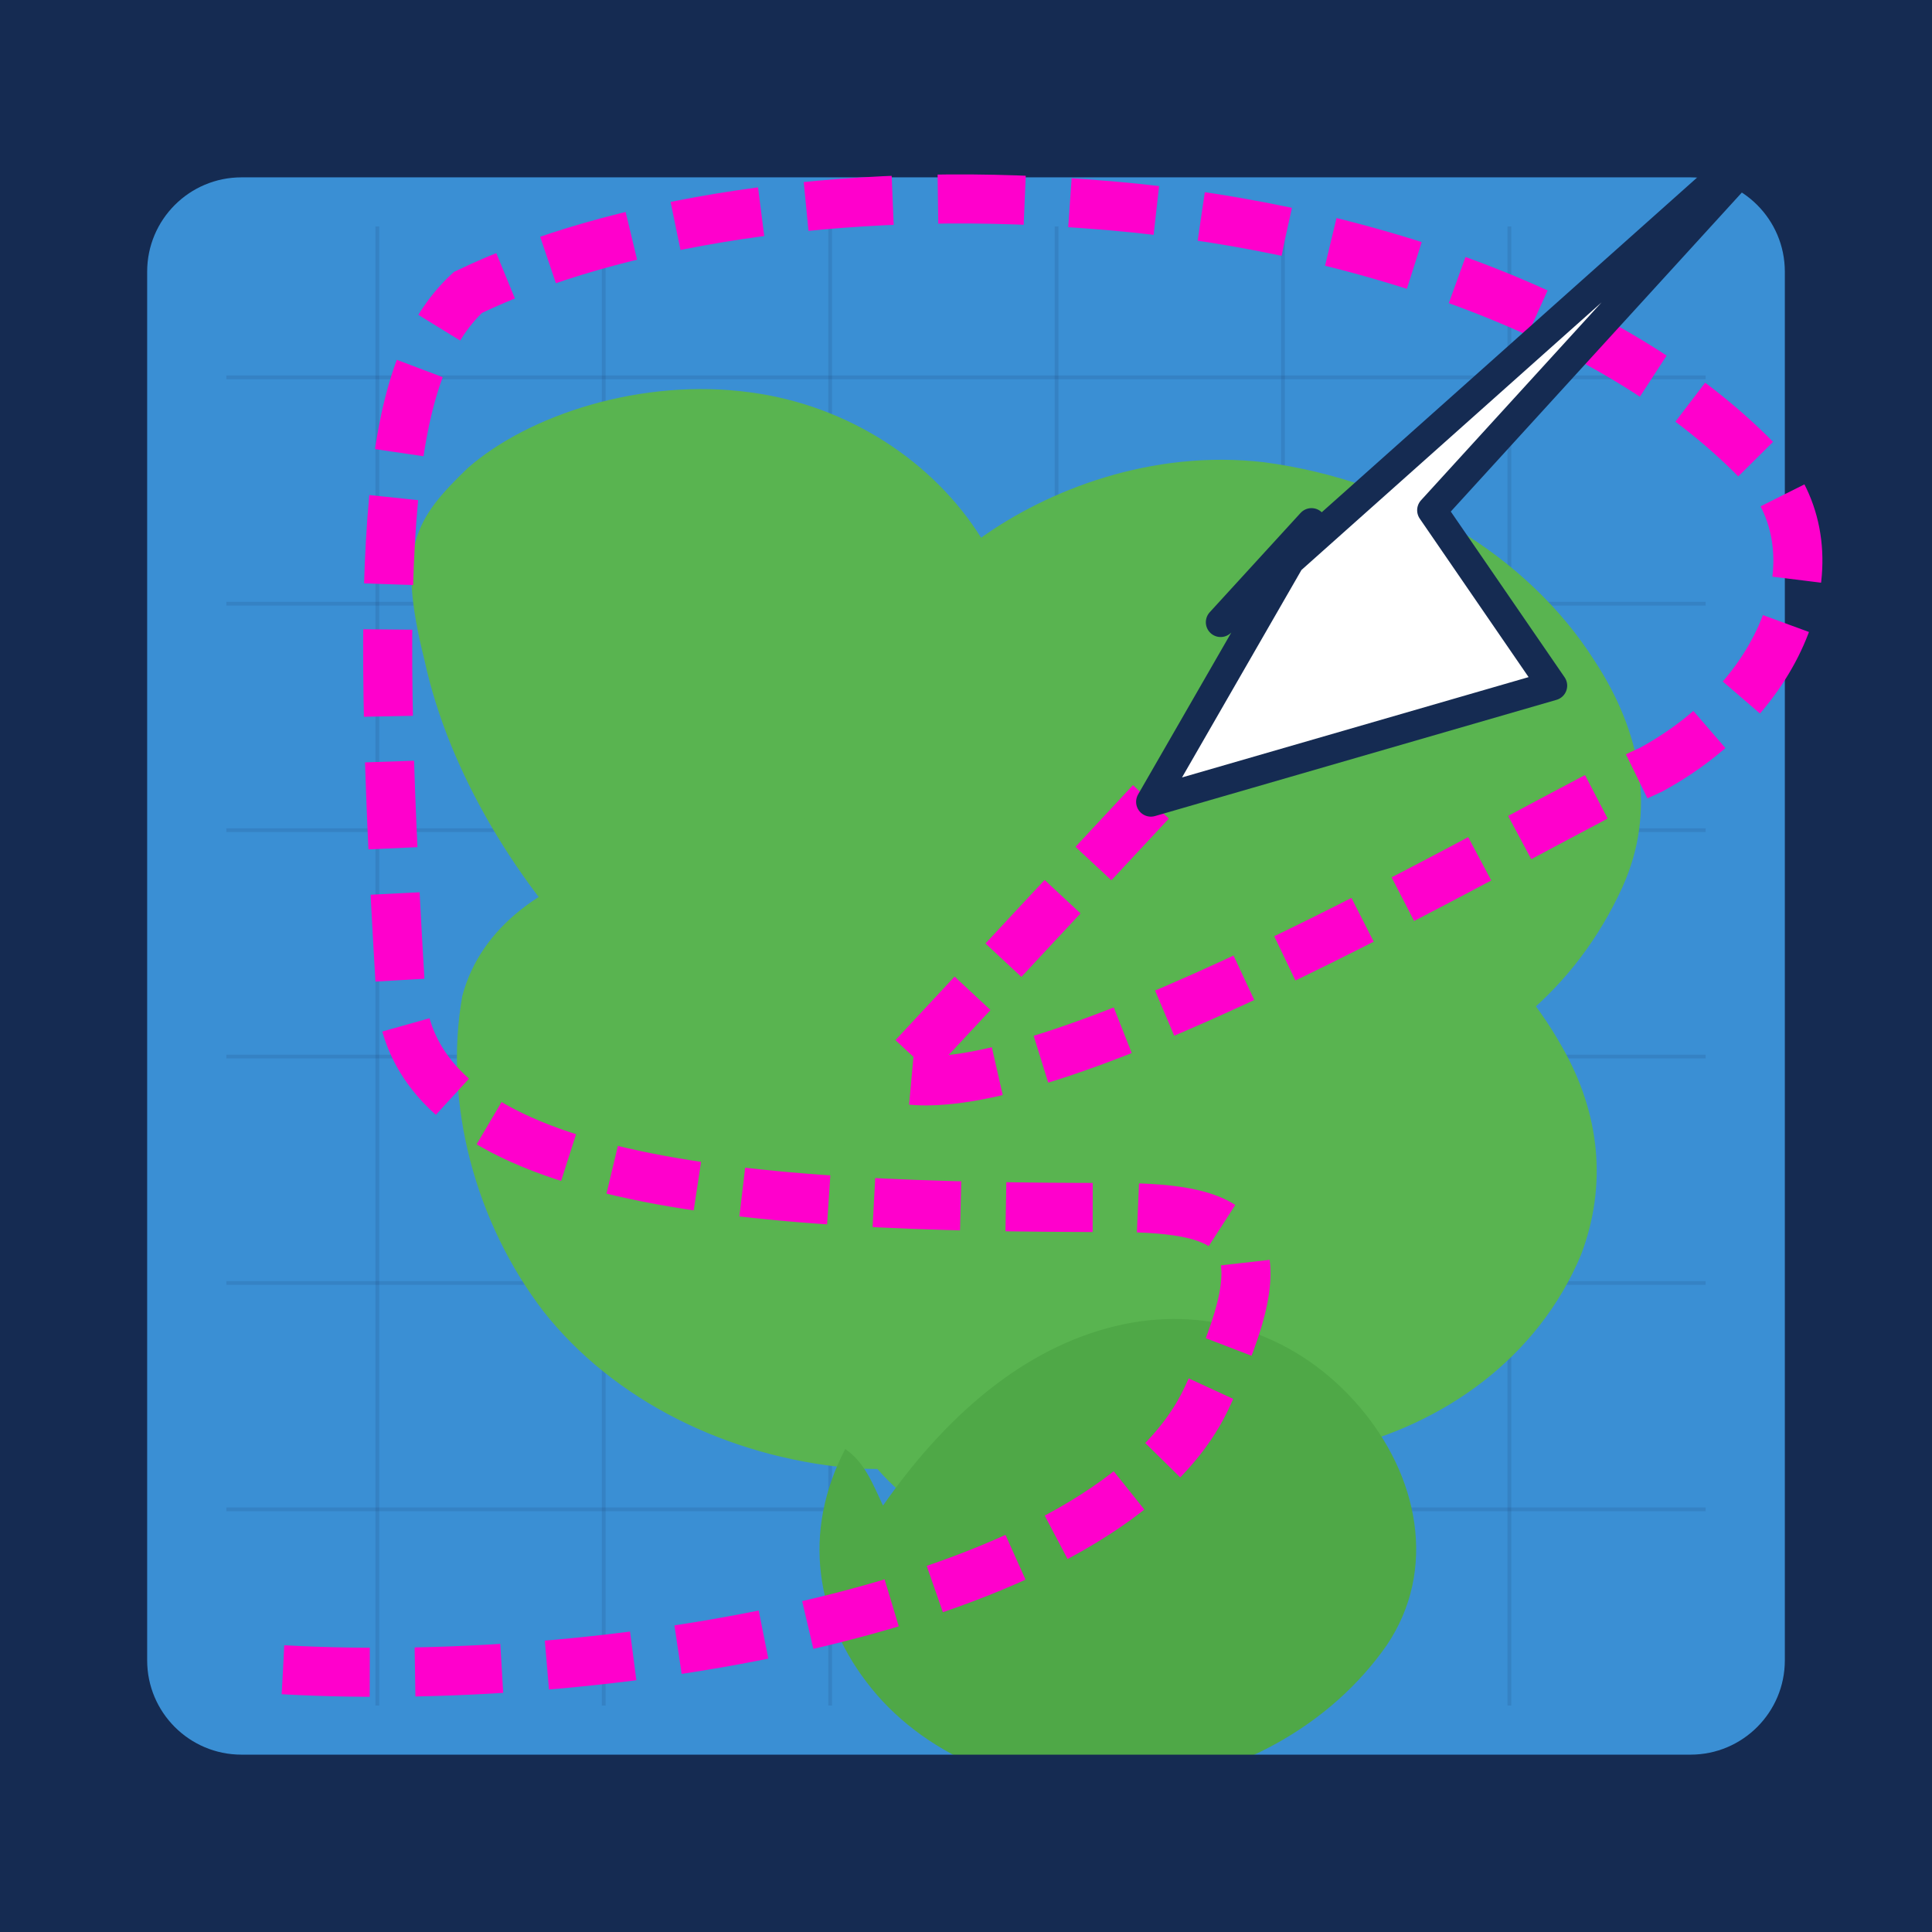
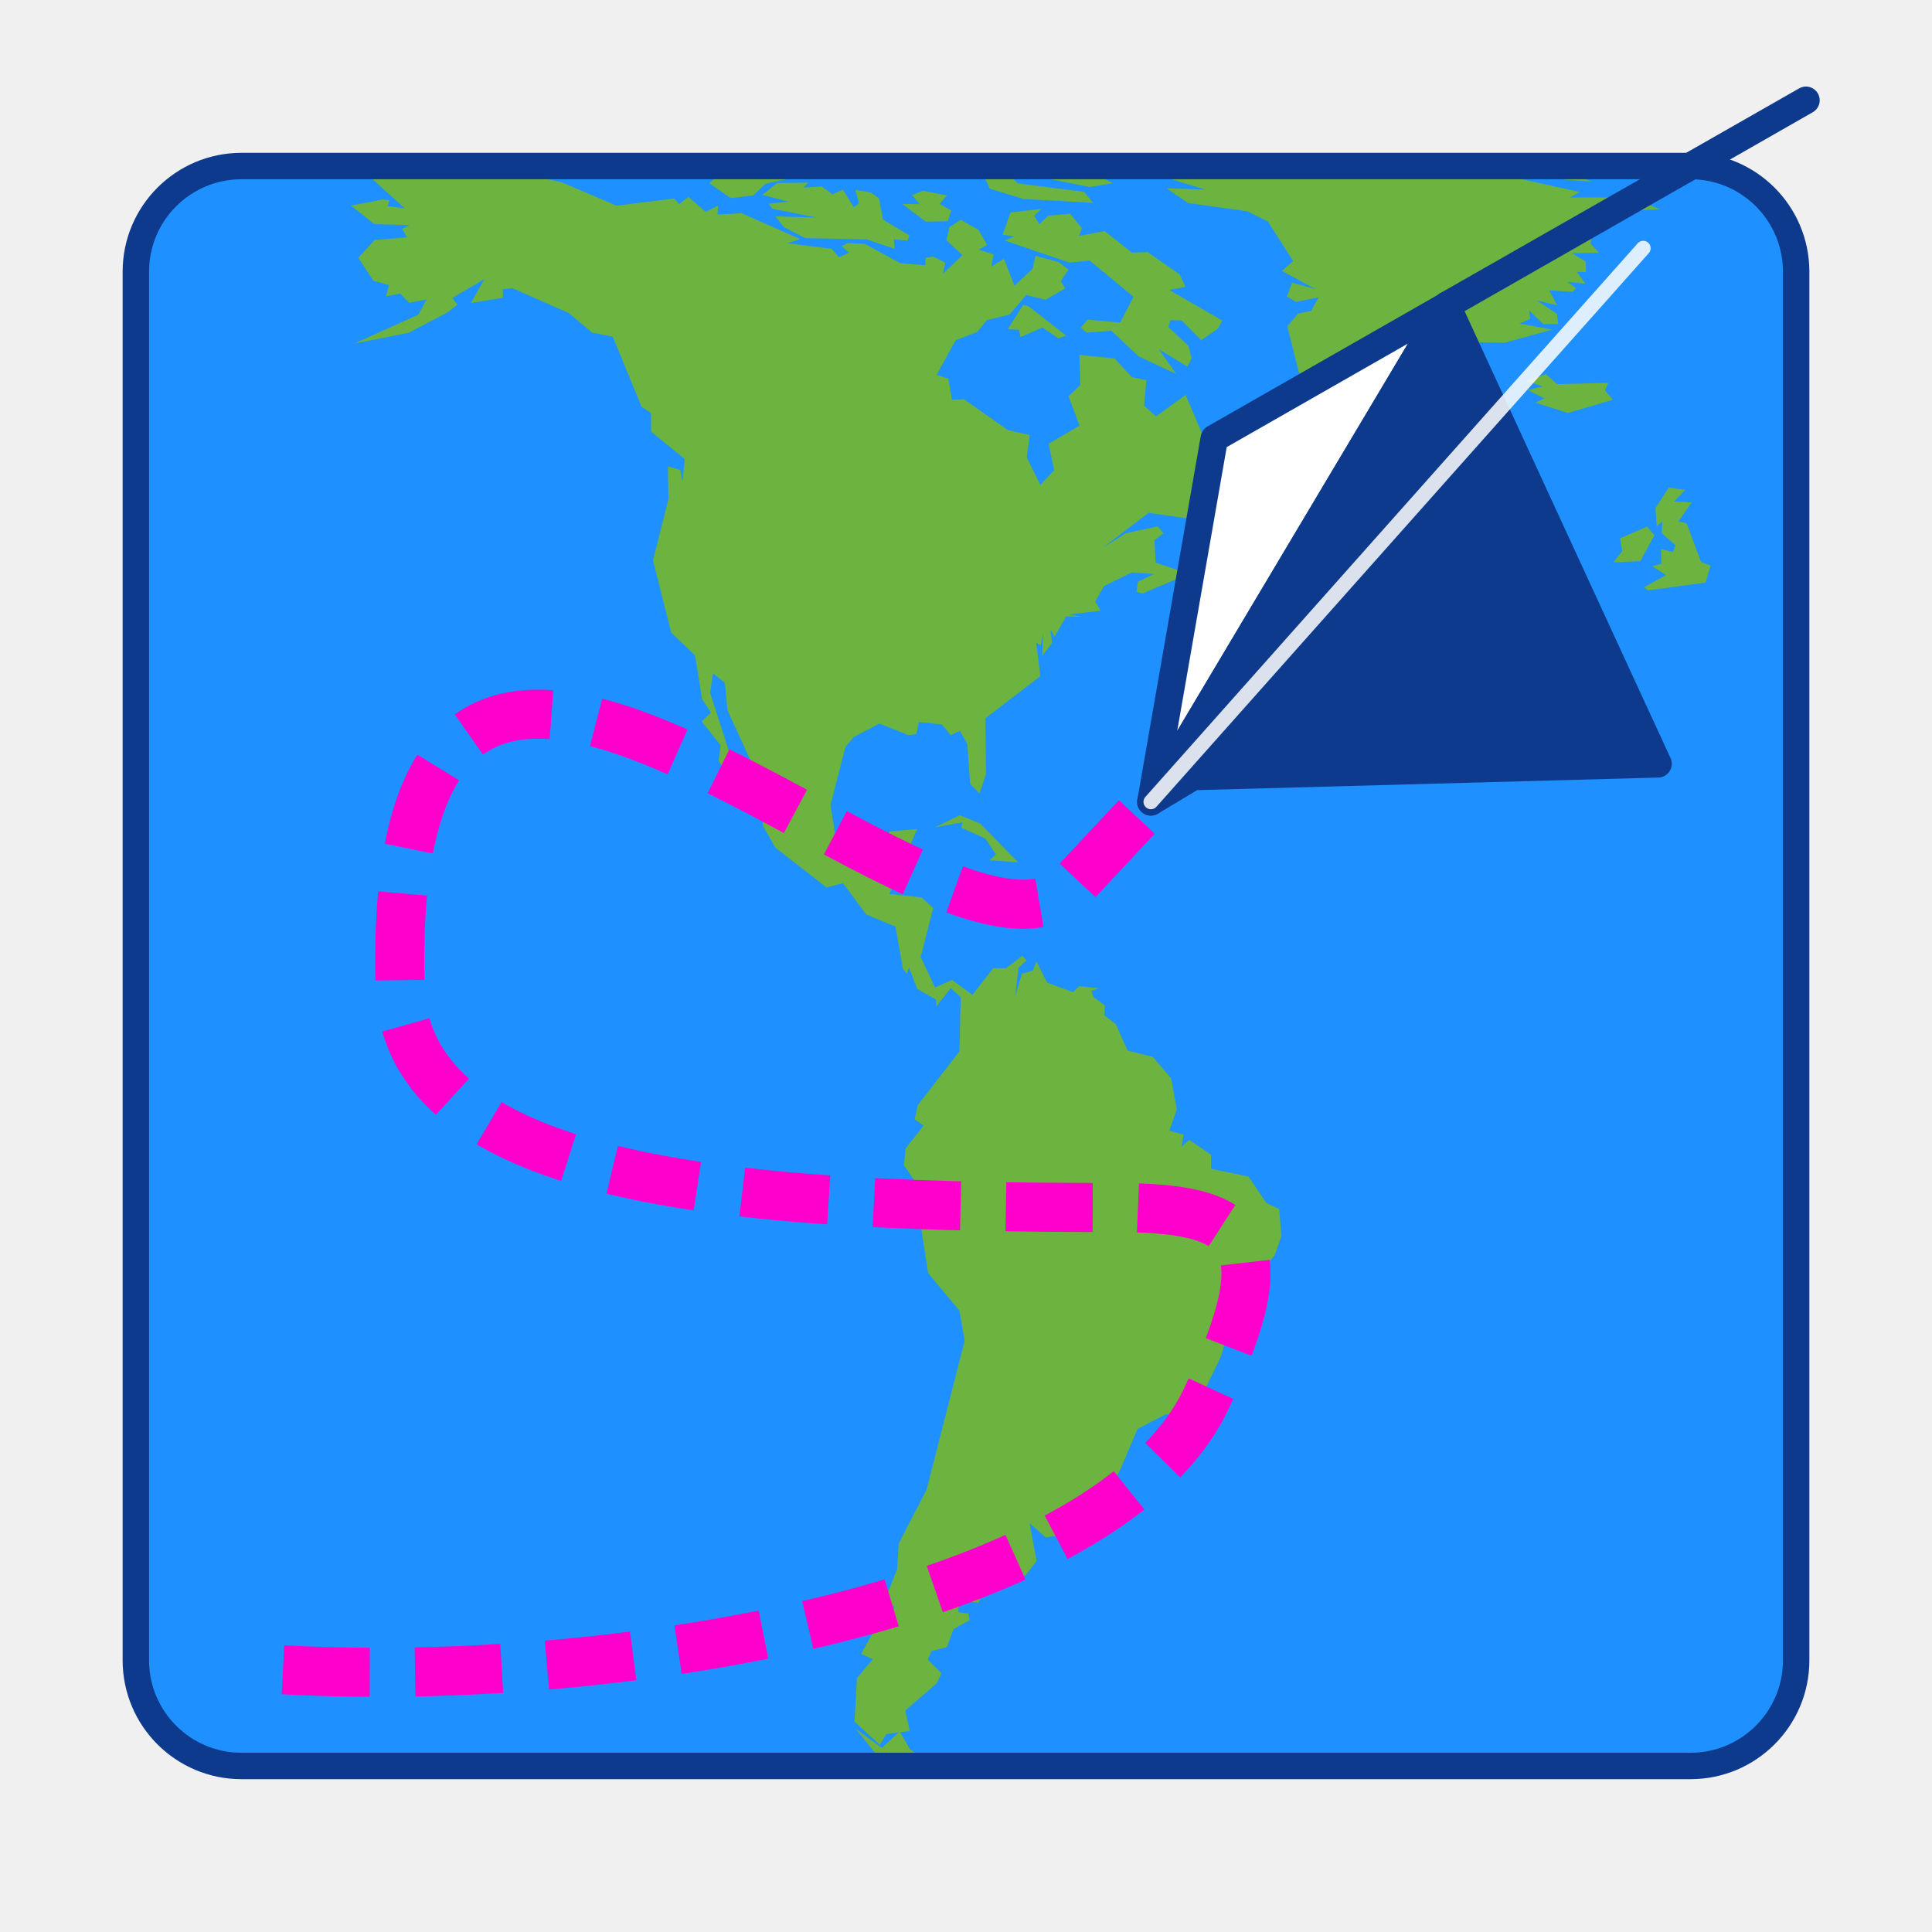
<svg xmlns="http://www.w3.org/2000/svg" viewBox="0 0 1024 1024" width="1024" height="1024" role="img" aria-label="flight_vis">
  <defs>
    <clipPath id="mapClip">
      <rect x="72" y="88" width="880" height="848" rx="56" ry="56" />
    </clipPath>
  </defs>
-   <rect width="1024" height="1024" fill="#152B52" />
  <g clip-path="url(#mapClip)">
-     <rect x="72" y="88" width="880" height="848" fill="#3A8FD4" />
-     <g stroke="#1A3260" stroke-opacity="0.14" stroke-width="2" fill="none">
-       <path d="M 120 200 H 904 M 120 320 H 904 M 120 440 H 904 M 120 560 H 904 M 120 680 H 904 M 120 800 H 904" />
-       <path d="M 200 120 V 904 M 320 120 V 904 M 440 120 V 904 M 560 120 V 904 M 680 120 V 904 M 800 120 V 904" />
+     <rect x="72" y="88" width="880" height="848" fill="#1E90FF" />
+     <path fill="#6DB33F" d="M 526.6,134.8 L 525.4,141.3 L 532.1,137.2 L 537.7,151.4 L 547.3,142.5 L 548.8,135.6 L 561.1,138.9 L 566.3,142.9 L 562.2,149 L 564.6,152.8 L 554.2,158.9 L 543.9,156.4 L 535.1,166.7 L 523,169.7 L 518,175.9 L 506.6,180.3 L 496.4,198.7 L 502.6,200.7 L 504.6,211.9 L 510.9,211.6 L 534.1,227.9 L 545.8,230.6 L 544.2,242.5 L 551.4,257 L 558.7,249.3 L 555.8,235.2 L 572.2,225.6 L 566.3,210 L 572.6,204.1 L 572.1,188.1 L 590.8,190 L 599.9,199.9 L 607.6,201.5 L 606.4,215 L 612.7,220.7 L 628.4,209.3 L 638.3,232.6 L 635.8,236.3 L 653.2,250 L 658.4,259.5 L 657.5,266.6 L 636.4,275.8 L 608.8,271.8 L 584.5,290.3 L 596.8,282.6 L 613.5,279 L 616.7,282.6 L 611.9,286.3 L 612.5,298.2 L 624.9,302.4 L 630.6,295.9 L 632.4,303.2 L 605.5,314.6 L 602.3,313.7 L 603.2,308.3 L 611.6,304.2 L 599.7,303.5 L 585.1,310.7 L 580.5,318.8 L 583.4,323.7 L 566.4,325.7 L 574,326.9 L 565.1,326.7 L 558.9,337.5 L 556.8,333.6 L 557.6,340.8 L 552.4,347.7 L 552.9,335.3 L 551.7,342 L 549.2,340.7 L 551.4,358.4 L 522.3,380.7 L 522.6,410.2 L 519.2,420.6 L 514.2,415.5 L 512.7,394.4 L 508.8,387.4 L 503.9,389.6 L 499.2,384 L 487,382.7 L 485.7,389.1 L 481.4,389.6 L 466.1,383.5 L 452.6,390.6 L 448.1,395.9 L 440.2,426.7 L 443.5,447.5 L 450.2,456.1 L 461.2,454.1 L 467.3,451.2 L 471.5,440.7 L 486.1,439.4 L 471.4,473.8 L 488.6,475.7 L 494.6,481.3 L 488,507.3 L 495.6,523.4 L 504.6,519.4 L 515.4,527.3 L 526.5,513.1 L 533.2,513.2 L 541.8,506.6 L 544.1,509.1 L 539.8,512.9 L 538.1,527.9 L 541.6,516.1 L 547.5,514.4 L 549.3,509.5 L 555,520.8 L 568.8,525.9 L 571.9,522.7 L 582.5,523.8 L 578.5,525.2 L 579.5,528.4 L 585.6,532.9 L 585.3,538.1 L 591.4,542.8 L 597.6,556.8 L 611.1,560.2 L 620.8,571.7 L 623.7,588.1 L 619.8,599.3 L 627.3,601.4 L 626.3,607.8 L 630.3,604.1 L 641.9,612.1 L 641.9,619.5 L 661.7,623.6 L 671.3,637.7 L 678,640.8 L 679.2,655.2 L 675.6,665.3 L 655.5,688.7 L 647.3,718.6 L 635.4,743.2 L 629.6,749 L 617.7,749.7 L 602.9,757.4 L 593.1,780.5 L 565.2,813.4 L 554.2,814.8 L 545.7,807.4 L 549.4,827.3 L 543.7,834.8 L 536.7,837.2 L 523.1,835.9 L 518.8,849.5 L 508.5,848.2 L 507.9,854.5 L 513.2,855.2 L 513.9,858.7 L 505.4,863.5 L 501.9,873 L 493.8,875.1 L 491.7,879.6 L 499,886.8 L 496.5,892.2 L 479.8,906.6 L 482.2,917.4 L 469.9,919.1 L 466.3,924.8 L 452.9,912.5 L 454.2,889.4 L 462.6,879.4 L 456.4,876.6 L 464.9,861.4 L 469.3,864.3 L 474,851.6 L 471.4,849.5 L 468.6,857.2 L 466,855.9 L 475.5,831.6 L 476.3,818.1 L 491.1,789.6 L 511.3,710.6 L 508.5,694.7 L 491.9,674.7 L 484.3,625.2 L 479.1,617.6 L 480,608.7 L 489.5,596.6 L 484.8,593.3 L 486.4,585.8 L 508.5,557.3 L 509.2,528.5 L 503.9,523.7 L 496.2,533.6 L 496.1,529.8 L 486.2,524.2 L 481.8,512.9 L 480.6,516.2 L 478.6,513.5 L 474.6,491.1 L 459.1,484.7 L 446.8,468.1 L 438.1,470.4 L 411,449.3 L 404.3,437.6 L 405.3,419.4 L 385.6,376.5 L 384.2,361.9 L 377.9,356.9 L 376.4,367.3 L 391.3,413.5 L 388.8,416.7 L 380.9,403.1 L 381.9,395 L 371.9,382.4 L 376.8,377.7 L 372.1,370.5 L 368.4,347.4 L 355.8,335.4 L 346.1,297 L 354.3,264.5 L 354,247.2 L 360.6,249.1 L 361.8,255.4 L 362.9,243.3 L 345.1,228.8 L 345.1,219 L 340,215.5 L 324.8,178.5 L 313.9,176.3 L 301.4,165.9 L 271.5,152.7 L 266.5,153.3 L 266.6,157.8 L 249.6,160.6 L 256.8,147.9 L 239.8,157.9 L 242.4,161.5 L 237.5,165.4 L 216.8,176.3 L 187.5,182.2 L 221.7,166.8 L 226.2,158.7 L 216.9,160.5 L 212.1,155.6 L 204.6,157.1 L 206.1,151.1 L 197.9,148.8 L 189.9,136.6 L 198.6,127.2 L 215.7,125.8 L 213.2,121.3 L 216.9,119.3 L 198.4,118.8 L 186.1,109 L 202.9,105.7 L 206.5,106.2 L 205.3,109.2 L 214.5,110.4 L 195.1,92.9 L 211.8,88.9 L 218.4,83.6 L 242.7,80.6 L 251.6,86.2 L 297.6,96.6 L 326.8,109 L 357.4,105.2 L 359.9,108.2 L 364.9,104.4 L 374,112.3 L 380.6,108.9 L 380.3,113.7 L 393,113 L 424.1,126.7 L 417.5,128.9 L 440.8,131.9 L 444.7,136.4 L 450,133.9 L 446.1,130.5 L 449.3,128.8 L 458.2,129.2 L 477.2,139.5 L 490.4,140.6 L 490.6,136.6 L 494.6,136 L 501,139.2 L 499.8,145.1 L 510.1,135.2 L 501.6,127.3 L 503.2,120.4 L 509.2,116.5 L 518.6,121.8 L 523.2,129.8 L 518.7,132.3 L 526.6,134.8 Z" />
+     <path fill="#6DB33F" d="M 817.7,87.3 L 843.9,96.3 L 795.4,92.5 L 837.4,101.8 L 832,104.7 L 864.9,104.7 L 879.6,110.9 L 844.4,112.9 L 854.3,114.7 L 844.2,122.1 L 843,129.1 L 847.5,134 L 833.2,134.2 L 840.5,138.7 L 840.6,144.2 L 835.8,144.1 L 840.4,150.4 L 830.7,149.4 L 835.3,152.7 L 833.5,154.7 L 821.1,153.9 L 825.3,161.8 L 814.7,159.3 L 825.2,166.4 L 825.9,171.8 L 818,171.8 L 810.4,164.5 L 811.1,169 L 805.4,171.5 L 822.7,174.7 L 797.4,181.7 L 779.6,181.3 L 767.4,188.9 L 741.7,192.9 L 733.4,204.5 L 725.4,208.5 L 726.2,213.7 L 720,224.4 L 699.7,216.5 L 688.3,196.9 L 682.3,172.9 L 688,166.2 L 694.9,164.8 L 698.9,157.6 L 687,160 L 682.1,157.2 L 684.9,149.8 L 697.4,153.3 L 679.4,143.6 L 685.4,138.4 L 672,117.4 L 661.1,112 L 629.7,107.6 L 618.2,99.8 L 638.7,100.5 L 611.2,92 L 645.6,88.4 L 647.7,86.4 L 636.5,82.4 L 662.9,78.5 L 661.6,75.4 L 703.4,80.8 L 715.5,79.1 L 740,87.8 L 730.4,82.8 L 731.5,80.2 L 767.8,79.7 L 817.7,87.3 Z" />
+     <path fill="#6DB33F" d="M 548.1,114.3 L 550.8,118.8 L 555.7,114.3 L 567.2,113.3 L 573.4,120.9 L 572,125 L 585.5,122.5 L 599.9,133.9 L 608.2,133.6 L 625.3,145.5 L 628.3,152 L 619.8,153.7 L 647.8,169.9 L 645.6,174.1 L 636.7,180.3 L 626.2,169.8 L 620.4,169.7 L 619.2,173.3 L 629.9,183.3 L 631.6,190 L 629.3,194.3 L 614.2,185.1 L 623.4,198.2 L 603.5,188.9 L 589,175.3 L 576.1,176.3 L 572.8,173.6 L 576.5,169.4 L 593.7,171 L 600.8,157.3 L 577.5,138.1 L 566.9,139.2 L 532.5,127.5 L 537.6,125.3 L 531.4,124.4 L 535.6,112.6 L 552,110.7 L 548.1,114.3 Z" />
+     <path fill="#6DB33F" d="M 428.5,96.8 L 425.7,99.4 L 435.7,98.9 L 441.2,103 L 446.7,100.5 L 452.6,109.9 L 455.3,107.6 L 453.4,100.7 L 461.5,102 L 465.9,105.2 L 468,116.4 L 482,124.8 L 481,127.5 L 473.8,126.9 L 474.2,131.9 L 459.4,126.9 L 426.8,126.2 L 415.5,120.4 L 411,114.7 L 432.8,115.3 L 409.3,110.6 L 407.4,108 L 417.9,106.9 L 404,103.3 L 411.9,97 L 428.5,96.8 Z" />
+     <path fill="#6DB33F" d="M 637.9,63.2 L 666.1,70.5 L 639.6,73.9 L 649.1,75.3 L 622.4,82.3 L 597,81.7 L 602.9,83.3 L 599.7,84 L 602.7,87.7 L 582.2,93.1 L 589.8,97.1 L 577.6,99.1 L 539.2,91.5 L 539.2,88.4 L 547.5,88.2 L 546.2,83.3 L 560,87.7 L 548.1,80.5 L 561.6,76.2 L 554.7,69.4 L 577,71.3 L 552.1,67.3 L 536.4,56 L 563.7,55.1 L 573.4,58.7 L 591.1,56.1 L 637.9,63.2 Z" />
+     <path fill="#6DB33F" d="M 893.2,259.7 L 887.3,265.8 L 896.6,266.3 L 889.6,276.4 L 894,277.4 L 901.6,297.9 L 906.6,299.8 L 904,308.8 L 873.4,312.9 L 871.3,311.3 L 883,304.8 L 875.7,300.1 L 880.6,298.8 L 880.4,291 L 886.7,292.6 L 888,289 L 880.8,282.7 L 881,276.3 L 878.1,278.9 L 877.4,269.3 L 884.5,258.4 L 893.2,259.7 Z" />
+     <path fill="#6DB33F" d="M 653.8,275.6 L 649.9,280.6 L 653.2,278.9 L 653.9,282.7 L 663.7,286.3 L 661.5,290.8 L 664.7,290.1 L 665.3,297.7 L 662.4,302.9 L 657.8,301.3 L 658.6,295.3 L 652.6,300 L 650,299.4 L 653.6,296.9 L 649.8,294.7 L 636.7,293 L 648.5,274.6 L 658,270.3 L 653.8,275.6 Z" />
+     <path fill="#6DB33F" d="M 852.4,202.9 L 850.7,206.9 L 854.8,211.9 L 831,218.9 L 813.8,213.4 L 818.6,211.2 L 809.7,206.7 L 817.7,204.8 L 808.9,201.9 L 819.3,198.3 L 825.3,203.6 L 852.4,202.9 Z" />
+     <path fill="#6DB33F" d="M 457.8,81.2 L 467.7,84.2 L 467.8,87.4 L 438.4,89.9 L 431.6,86.9 L 441.1,85.4 L 415.5,81.3 L 427,74.8 L 453.3,85.2 L 448.2,78.3 L 452.6,76.6 L 457.8,81.2 Z" />
+     <path fill="#6DB33F" d="M 553.6,73 L 558.5,75.8 L 535.6,79.7 L 526.7,77.6 L 522.6,74.3 L 526.8,70.8 L 518.8,69.7 L 512.2,63.7 L 522,58.3 L 532.1,59.5 L 551,68.4 L 553.6,73 Z" />
+     <path fill="#6DB33F" d="M 482.2,927.1 L 492.9,934.2 L 490.4,937.1 L 484.4,934.2 L 478.5,938 L 466.7,932.6 L 453.5,916.3 L 467.4,926.4 L 476.9,917.7 L 482.2,927.1 Z" />
+     <path fill="#6DB33F" d="M 489.1,101.1 L 501.9,103.6 L 498.1,108 L 504.2,111.7 L 502.3,117.2 L 490.7,117.5 L 478.3,108.1 L 487.4,108.2 L 483.4,103.4 L 489.1,101.1 Z" />
+     <path fill="#6DB33F" d="M 519.4,436.4 L 539.6,457 L 524.4,456 L 527.9,452.9 L 522.2,444.4 L 509.5,438.7 L 510.1,435.9 L 495.5,438.5 L 508.7,432.1 L 519.4,436.4 Z" />
+     <path fill="#6DB33F" d="M 517.5,84.2 L 530.4,88.2 L 539.5,97.2 L 574.6,101.7 L 579.3,107.5 L 542.6,105.5 L 524.6,100 L 520,89.7 L 506.5,84.9 L 517.5,84.2 Z" />
+     <path fill="#6DB33F" d="M 1009.7,140.5 L 1023.1,147.3 L 1011.7,148.2 L 1001.4,158 L 996.2,157.5 L 987.6,152.3 L 991.9,150.6 L 975.8,135.8 L 1009.7,140.5 Z" />
+     <path fill="#6DB33F" d="M 545.4,162.5 L 565.1,177.9 L 560.9,179.3 L 552.5,173.6 L 540.9,178.7 L 540,174.8 L 534.1,174.5 L 542.4,161.5 L 545.4,162.5 Z" />
+     <path fill="#6DB33F" d="M 399.2,103.6 L 387.2,105 L 376,97.1 L 386.8,87 L 383.2,82.5 L 415,87.9 L 423,93.7 L 405.9,97.3 L 399.2,103.6 Z" />
+     <path fill="#6DB33F" d="M 869.4,297.4 L 855.1,298.1 L 859.8,292.1 L 858.7,285.3 L 873,279.1 L 876.9,283.7 L 869.4,297.4 Z" />
+   </g>
+   <g clip-path="url(#mapClip)" stroke="#0D3A8C" stroke-opacity="0.12" stroke-width="2" fill="none">
+       M 118.8,912.9 L 124.6,881.4 L 130.4,849.9 L 136.2,818.4 L 142.0,786.9 L 147.8,755.3 L 153.6,723.8 L 159.4,692.3 L 165.2,660.8 L 171.0,629.2 L 176.8,597.7 L 182.6,566.2 L 188.4,534.7 L 194.2,503.2 L 200.0,471.6 L 205.8,440.1 L 211.6,408.6 L 217.4,377.1 L 223.2,345.6 L 229.0,314.0 L 234.8,282.5 L 240.6,251.0 L 246.4,219.5 L 252.2,188.0 L 258.0,156.4 L 263.8,124.9 L 269.6,93.4
+       M 248.7,932.2 L 254.5,900.7 L 260.3,869.2 L 266.1,837.7 L 272.0,806.2 L 277.8,774.6 L 283.6,743.1 L 289.4,711.6 L 295.2,680.1 L 301.0,648.6 L 306.8,617.0 L 312.6,585.5 L 318.4,554.0 L 324.2,522.5 L 330.0,491.0 L 335.8,459.4 L 341.6,427.9 L 347.4,396.4 L 353.2,364.9 L 359.0,333.3 L 364.8,301.8 L 370.6,270.3 L 376.4,238.8 L 382.2,207.3 L 388.0,175.7 L 393.8,144.2 L 399.6,112.7
+       M 384.5,920.0 L 390.3,888.5 L 396.1,857.0 L 401.9,825.5 L 407.7,793.9 L 413.5,762.4 L 419.3,730.9 L 425.1,699.4 L 430.9,667.9 L 436.7,636.3 L 442.5,604.8 L 448.3,573.3 L 454.1,541.8 L 459.9,510.3 L 465.7,478.7 L 471.5,447.2 L 477.3,415.7 L 483.1,384.2 L 488.9,352.7 L 494.7,321.1 L 500.5,289.6 L 506.3,258.1 L 512.1,226.6 L 517.9,195.1 L 523.7,163.5 L 529.5,132.0 L 535.3,100.5
+       M 514.5,939.3 L 520.3,907.8 L 526.1,876.3 L 531.9,844.8 L 537.7,813.3 L 543.5,781.7 L 549.3,750.2 L 555.1,718.7 L 560.9,687.2 L 566.7,655.7 L 572.5,624.1 L 578.3,592.6 L 584.1,561.1 L 589.9,529.6 L 595.7,498.0 L 601.5,466.5 L 607.3,435.0 L 613.1,403.5 L 618.9,372.0 L 624.7,340.4 L 630.5,308.9 L 636.3,277.4 L 642.1,245.9 L 647.9,214.4 L 653.7,182.8 L 659.5,151.3 L 665.3,119.8 L 671.1,88.3
+       M 650.2,927.1 L 656.0,895.6 L 661.8,864.1 L 667.6,832.6 L 673.4,801.0 L 679.2,769.5 L 685.0,738.0 L 690.8,706.5 L 696.6,675.0 L 702.4,643.4 L 708.2,611.9 L 714.0,580.4 L 719.8,548.9 L 725.6,517.4 L 731.4,485.8 L 737.2,454.3 L 743.0,422.8 L 748.8,391.3 L 754.6,359.8 L 760.4,328.2 L 766.2,296.7 L 772.0,265.2 L 777.8,233.7 L 783.6,202.1 L 789.4,170.6 L 795.2,139.1 L 801.0,107.6
+       M 786.0,914.9 L 791.8,883.4 L 797.6,851.9 L 803.4,820.4 L 809.2,788.8 L 815.0,757.3 L 820.8,725.8 L 826.6,694.3 L 832.4,662.8 L 838.2,631.2 L 844.0,599.7 L 849.8,568.2 L 855.6,536.7 L 861.4,505.1 L 867.2,473.6 L 873.0,442.1 L 878.8,410.6 L 884.6,379.1 L 890.4,347.5 L 896.2,316.0 L 902.0,284.5 L 907.8,253.0 L 913.6,221.5 L 919.4,189.9 L 925.2,158.4 L 931.0,126.9
+       M 915.9,934.2 L 921.7,902.7 L 927.5,871.2 L 933.3,839.7 L 939.1,808.1 L 944.9,776.6 L 950.7,745.1 L 956.5,713.6
+       M 75.5,906.5 L 97.1,909.7 L 118.8,912.9 L 140.5,916.2 L 162.1,919.4 L 183.8,922.6 L 205.4,925.8 L 227.1,929.0 L 248.7,932.2 L 270.4,935.5 L 292.1,938.7
+       M 88.6,714.2 L 110.3,717.4 L 131.9,720.6 L 153.6,723.8 L 175.3,727.0 L 196.9,730.2 L 218.6,733.5 L 240.2,736.7 L 261.9,739.9 L 283.6,743.1 L 305.2,746.3 L 326.9,749.6 L 348.5,752.8 L 370.2,756.0 L 391.8,759.2 L 413.5,762.4 L 435.2,765.6 L 456.8,768.9 L 478.5,772.1 L 500.1,775.3 L 521.8,778.5 L 543.5,781.7 L 565.1,785.0 L 586.8,788.2 L 608.4,791.4 L 630.1,794.6 L 651.8,797.8 L 673.4,801.0 L 695.1,804.3 L 716.7,807.5 L 738.4,810.7 L 760.1,813.9 L 781.7,817.1 L 803.4,820.4 L 825.0,823.6 L 846.7,826.8 L 868.4,830.0 L 890.0,833.2 L 911.7,836.4
+       M 123.4,525.0 L 145.1,528.2 L 166.7,531.5 L 188.4,534.7 L 210.1,537.9 L 231.7,541.1 L 253.4,544.3 L 275.0,547.6 L 296.7,550.8 L 318.4,554.0 L 340.0,557.2 L 361.7,560.4 L 383.3,563.6 L 405.0,566.9 L 426.7,570.1 L 448.3,573.3 L 470.0,576.5 L 491.6,579.7 L 513.3,583.0 L 534.9,586.2 L 556.6,589.4 L 578.3,592.6 L 599.9,595.8 L 621.6,599.0 L 643.2,602.3 L 664.9,605.5 L 686.6,608.7 L 708.2,611.9 L 729.9,615.1 L 751.5,618.4 L 773.2,621.6 L 794.9,624.8 L 816.5,628.0 L 838.2,631.2 L 859.8,634.4 L 881.5,637.7 L 903.2,640.9 L 924.8,644.1 L 946.5,647.3
+       M 158.2,335.9 L 179.9,339.1 L 201.5,342.3 L 223.2,345.6 L 244.9,348.8 L 266.5,352.0 L 288.2,355.2 L 309.8,358.4 L 331.5,361.6 L 353.2,364.9 L 374.8,368.1 L 396.5,371.3 L 418.1,374.5 L 439.8,377.7 L 461.5,381.0 L 483.1,384.2 L 504.8,387.4 L 526.4,390.6 L 548.1,393.8 L 569.8,397.0 L 591.4,400.3 L 613.1,403.5 L 634.7,406.7 L 656.4,409.9 L 678.0,413.1 L 699.7,416.4 L 721.4,419.6 L 743.0,422.8 L 764.7,426.0 L 786.3,429.2 L 808.0,432.5 L 829.7,435.7 L 851.3,438.9 L 873.0,442.1 L 894.6,445.3 L 916.3,448.5 L 938.0,451.8
+       M 193.0,146.8 L 214.7,150.0 L 236.3,153.2 L 258.0,156.4 L 279.7,159.6 L 301.3,162.9 L 323.0,166.1 L 344.6,169.3 L 366.3,172.5 L 388.0,175.7 L 409.6,179.0 L 431.3,182.2 L 452.9,185.4 L 474.6,188.6 L 496.3,191.8 L 517.9,195.1 L 539.6,198.3 L 561.2,201.5 L 582.9,204.7 L 604.6,207.9 L 626.2,211.1 L 647.9,214.4 L 669.5,217.6 L 691.2,220.8 L 712.9,224.0 L 734.5,227.2 L 756.2,230.5 L 777.8,233.7 L 799.5,236.9 L 821.1,240.1 L 842.8,243.3 L 864.5,246.5 L 886.1,249.8 L 907.8,253.0 L 929.4,256.2 L 951.1,259.4
    </g>
-     <path fill="#59B450" d="M 248 248 C 280 220 340 200 398 208 C 450 215 495 245 520 285 C 555 260 610 238 670 245 C 745 255 810 295 845 350 C 870 388 878 430 860 470 C 835 525 790 560 740 575 C 700 585 655 575 620 555 C 590 575 545 592 495 590 C 430 588 365 560 320 515 C 275 470 238 410 225 350 C 210 290 220 275 248 248 Z" />
-     <path fill="#59B450" d="M 395 455 C 420 430 460 418 505 425 C 545 432 575 455 592 488 C 612 465 650 450 695 458 C 752 468 800 505 828 555 C 848 590 852 628 838 665 C 815 720 765 755 710 768 C 660 778 610 768 575 742 C 545 765 500 782 450 778 C 385 772 325 742 288 695 C 252 648 235 585 245 528 C 255 490 290 468 325 458 C 352 452 375 452 395 455 Z" />
-     <path fill="#59B450" d="M 512 512 C 545 492 598 485 648 505 C 698 525 735 565 752 615 C 768 662 762 712 735 752 C 705 795 655 822 600 828 C 545 834 492 812 462 775 C 432 738 422 688 435 642 C 448 595 475 552 512 512 Z" />
-     <path fill="#4FA847" d="M 468 798 C 505 745 548 712 595 702 C 642 692 688 708 720 745 C 752 782 762 832 735 872 C 705 915 655 942 600 948 C 545 954 492 932 462 895 C 432 858 425 812 448 768 C 458 775 462 785 468 798 Z" />
-   </g>
-   <rect x="72" y="88" width="880" height="848" rx="56" ry="56" fill="none" stroke="#152B52" stroke-width="12" />
-   <path fill="none" stroke="#FF00CC" stroke-width="26" stroke-linecap="butt" stroke-dasharray="46 24" d="M 150,885 C 330,895 590,850 640,740 C 680,655 660,640 590,640 C 400,640 212,630 212,520 C 198,285 205,195 248,155 C 325,118 445,98 575,108 C 720,118 860,168 935,248 C 975,295 945,370 875,408 C 820,432 555,592 474,571 L 610,425" />
-   <g transform="translate(610 425) scale(1.12) translate(-672 -450)">
-     <path fill="#FFFFFF" stroke="#152B52" stroke-width="14" stroke-linejoin="round" d="M 672 450 L 748 318 L 705 365 L 982 118 L 805 312 L 862 395 Z" />
+   <rect x="72" y="88" width="880" height="848" rx="56" ry="56" fill="none" stroke="#0D3A8C" stroke-width="14" />
+   <path fill="none" stroke="#FF00CC" stroke-width="26" stroke-linecap="butt" stroke-dasharray="46 24" d="M 150,885 C 330,895 590,850 640,740 C 680,655 660,640 590,640 C 400,640 212,630 212,520 C 205,195 500.80,541.95 569.05,468.85 L 610,425" />
+   <g transform="translate(610.0 425.0) scale(1.12) translate(-672.0 -450.0)">
+     <path fill="#FFFFFF" stroke="none" d="M 672 450 L 702 278 L 982 118 L 812 215 L 672 450 Z" />
+     <path fill="#0D3A8C" stroke="none" d="M 672 450 L 812 215 L 912 432 L 692 438 Z" />
+     <path fill="none" stroke="#0D3A8C" stroke-width="13" stroke-linejoin="round" d="M 672 450 L 702 278 L 982 118 L 812 215 L 672 450 Z" />
+     <path fill="none" stroke="#0D3A8C" stroke-width="13" stroke-linejoin="round" d="M 672 450 L 812 215 L 912 432 L 692 438 Z" />
+     <path fill="none" stroke="#FFFFFF" stroke-width="7" stroke-linecap="round" opacity="0.85" d="M 672 450 L 905 188" />
  </g>
</svg>
